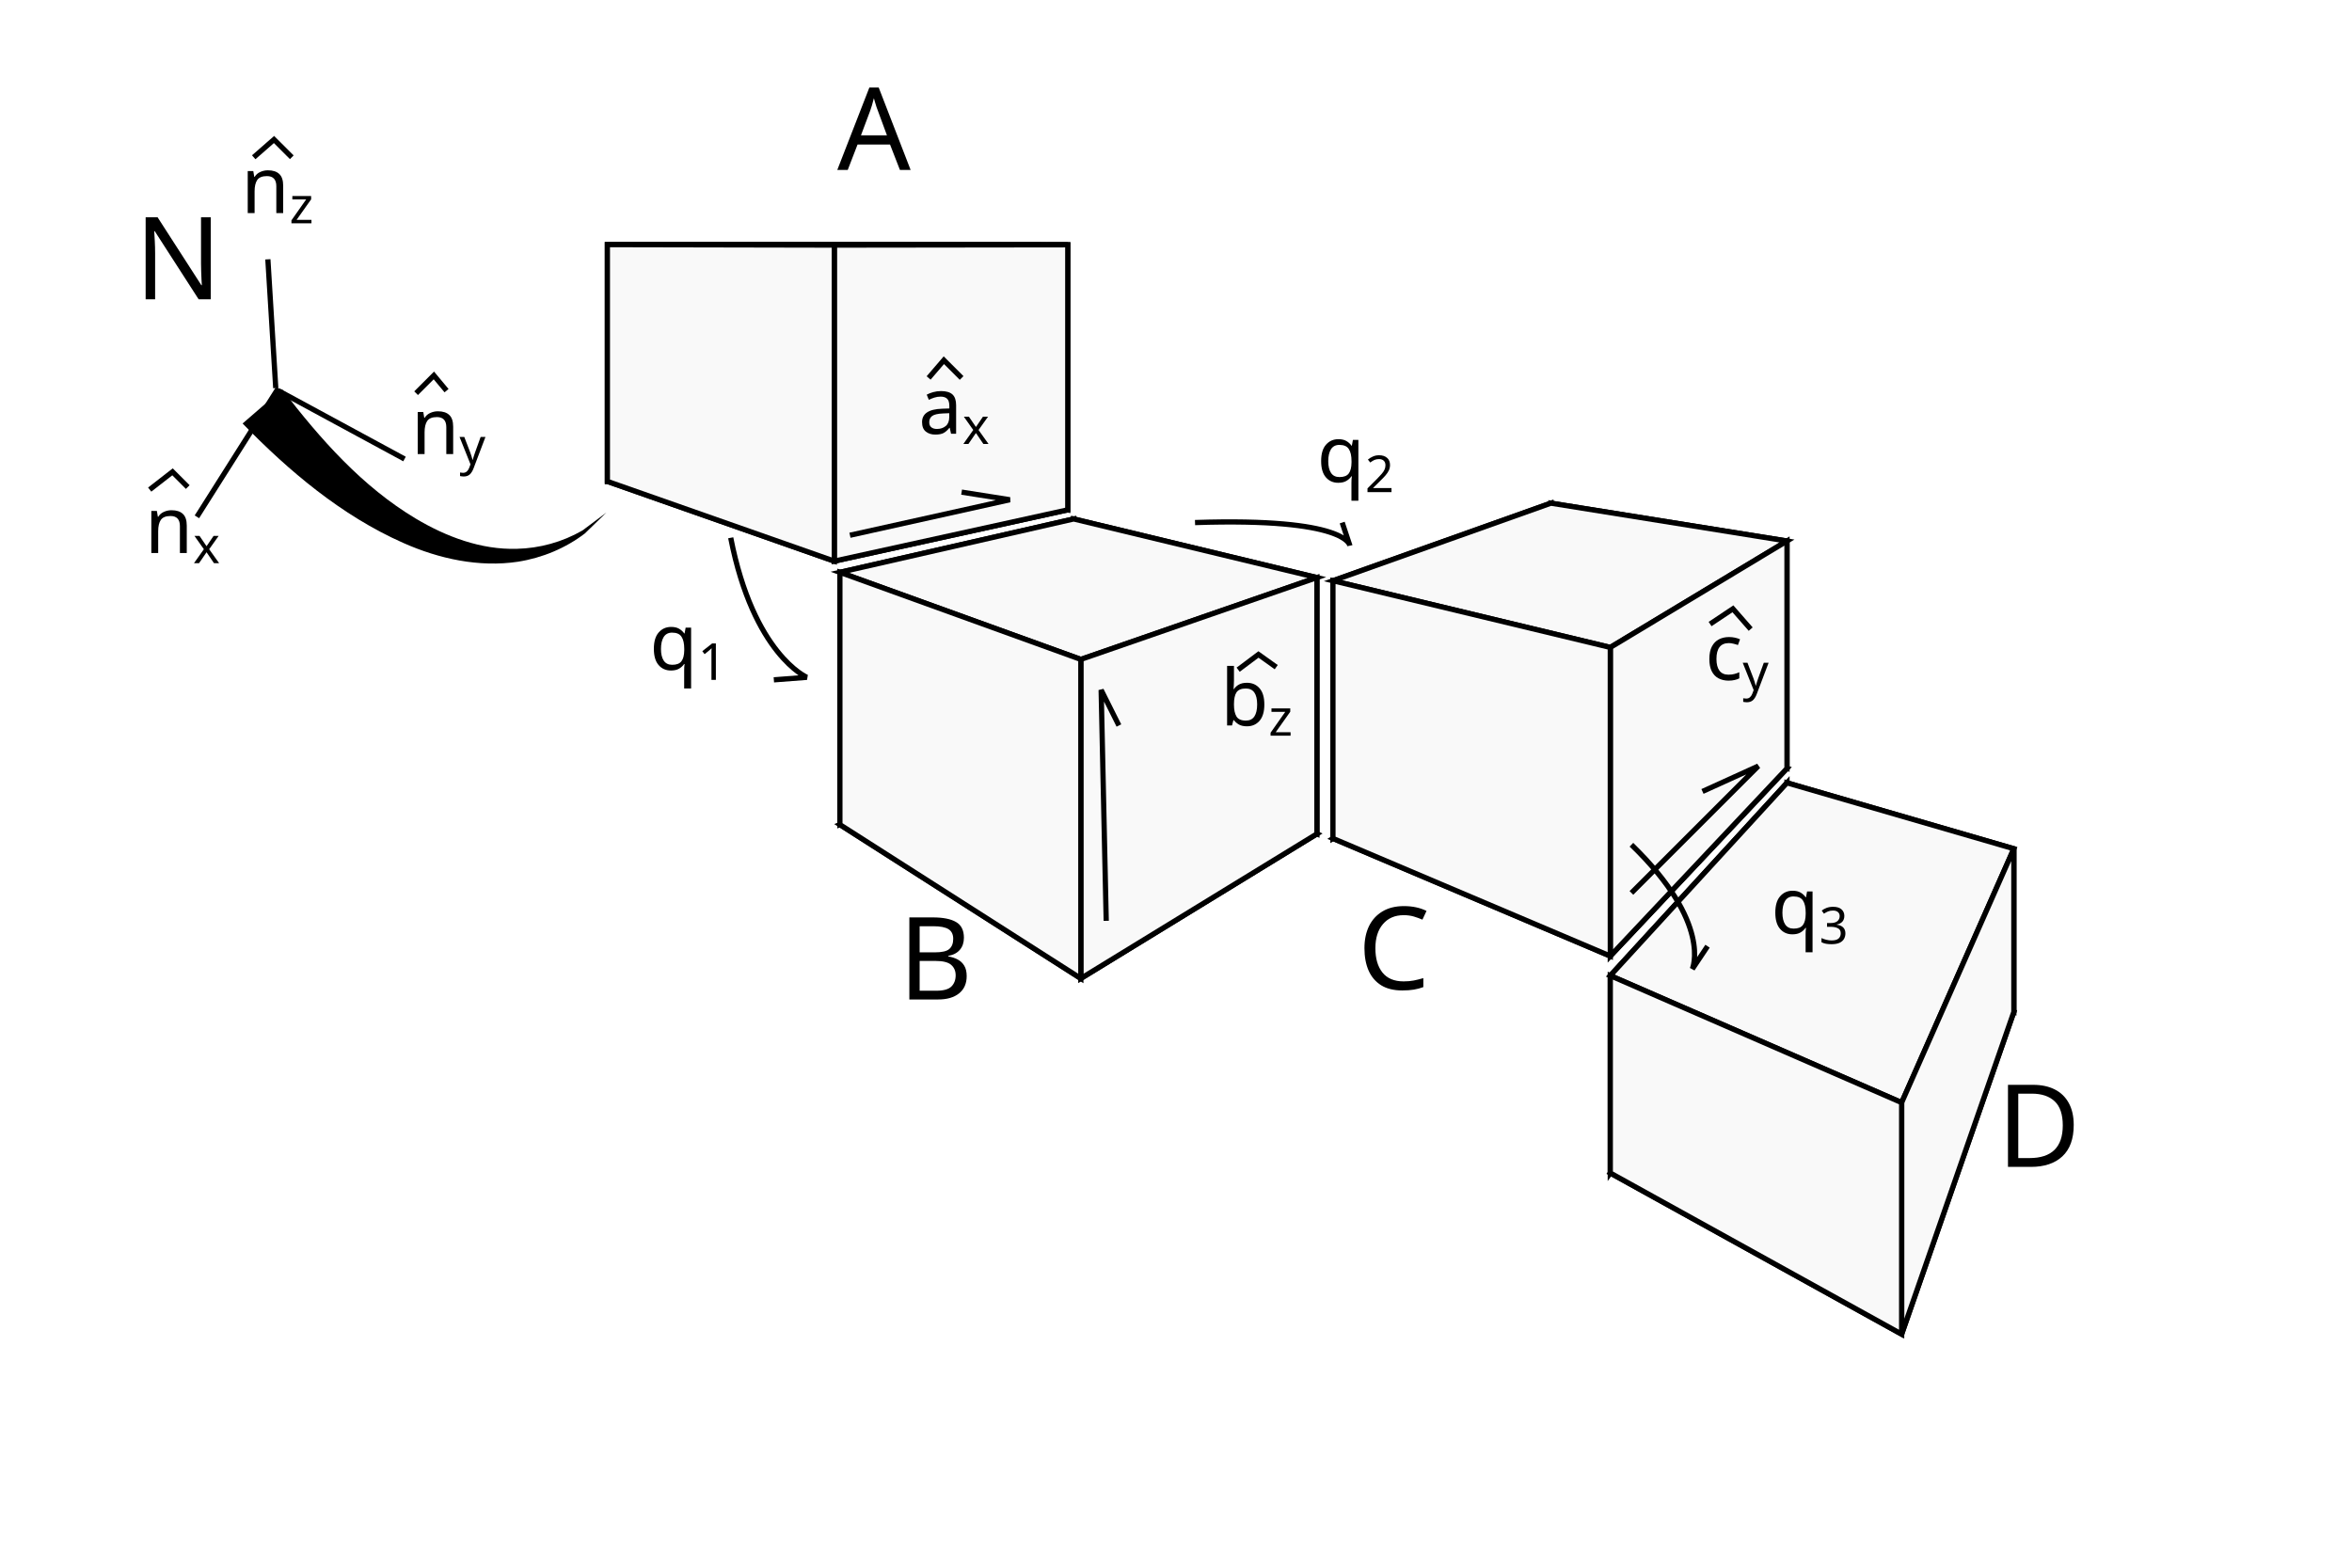
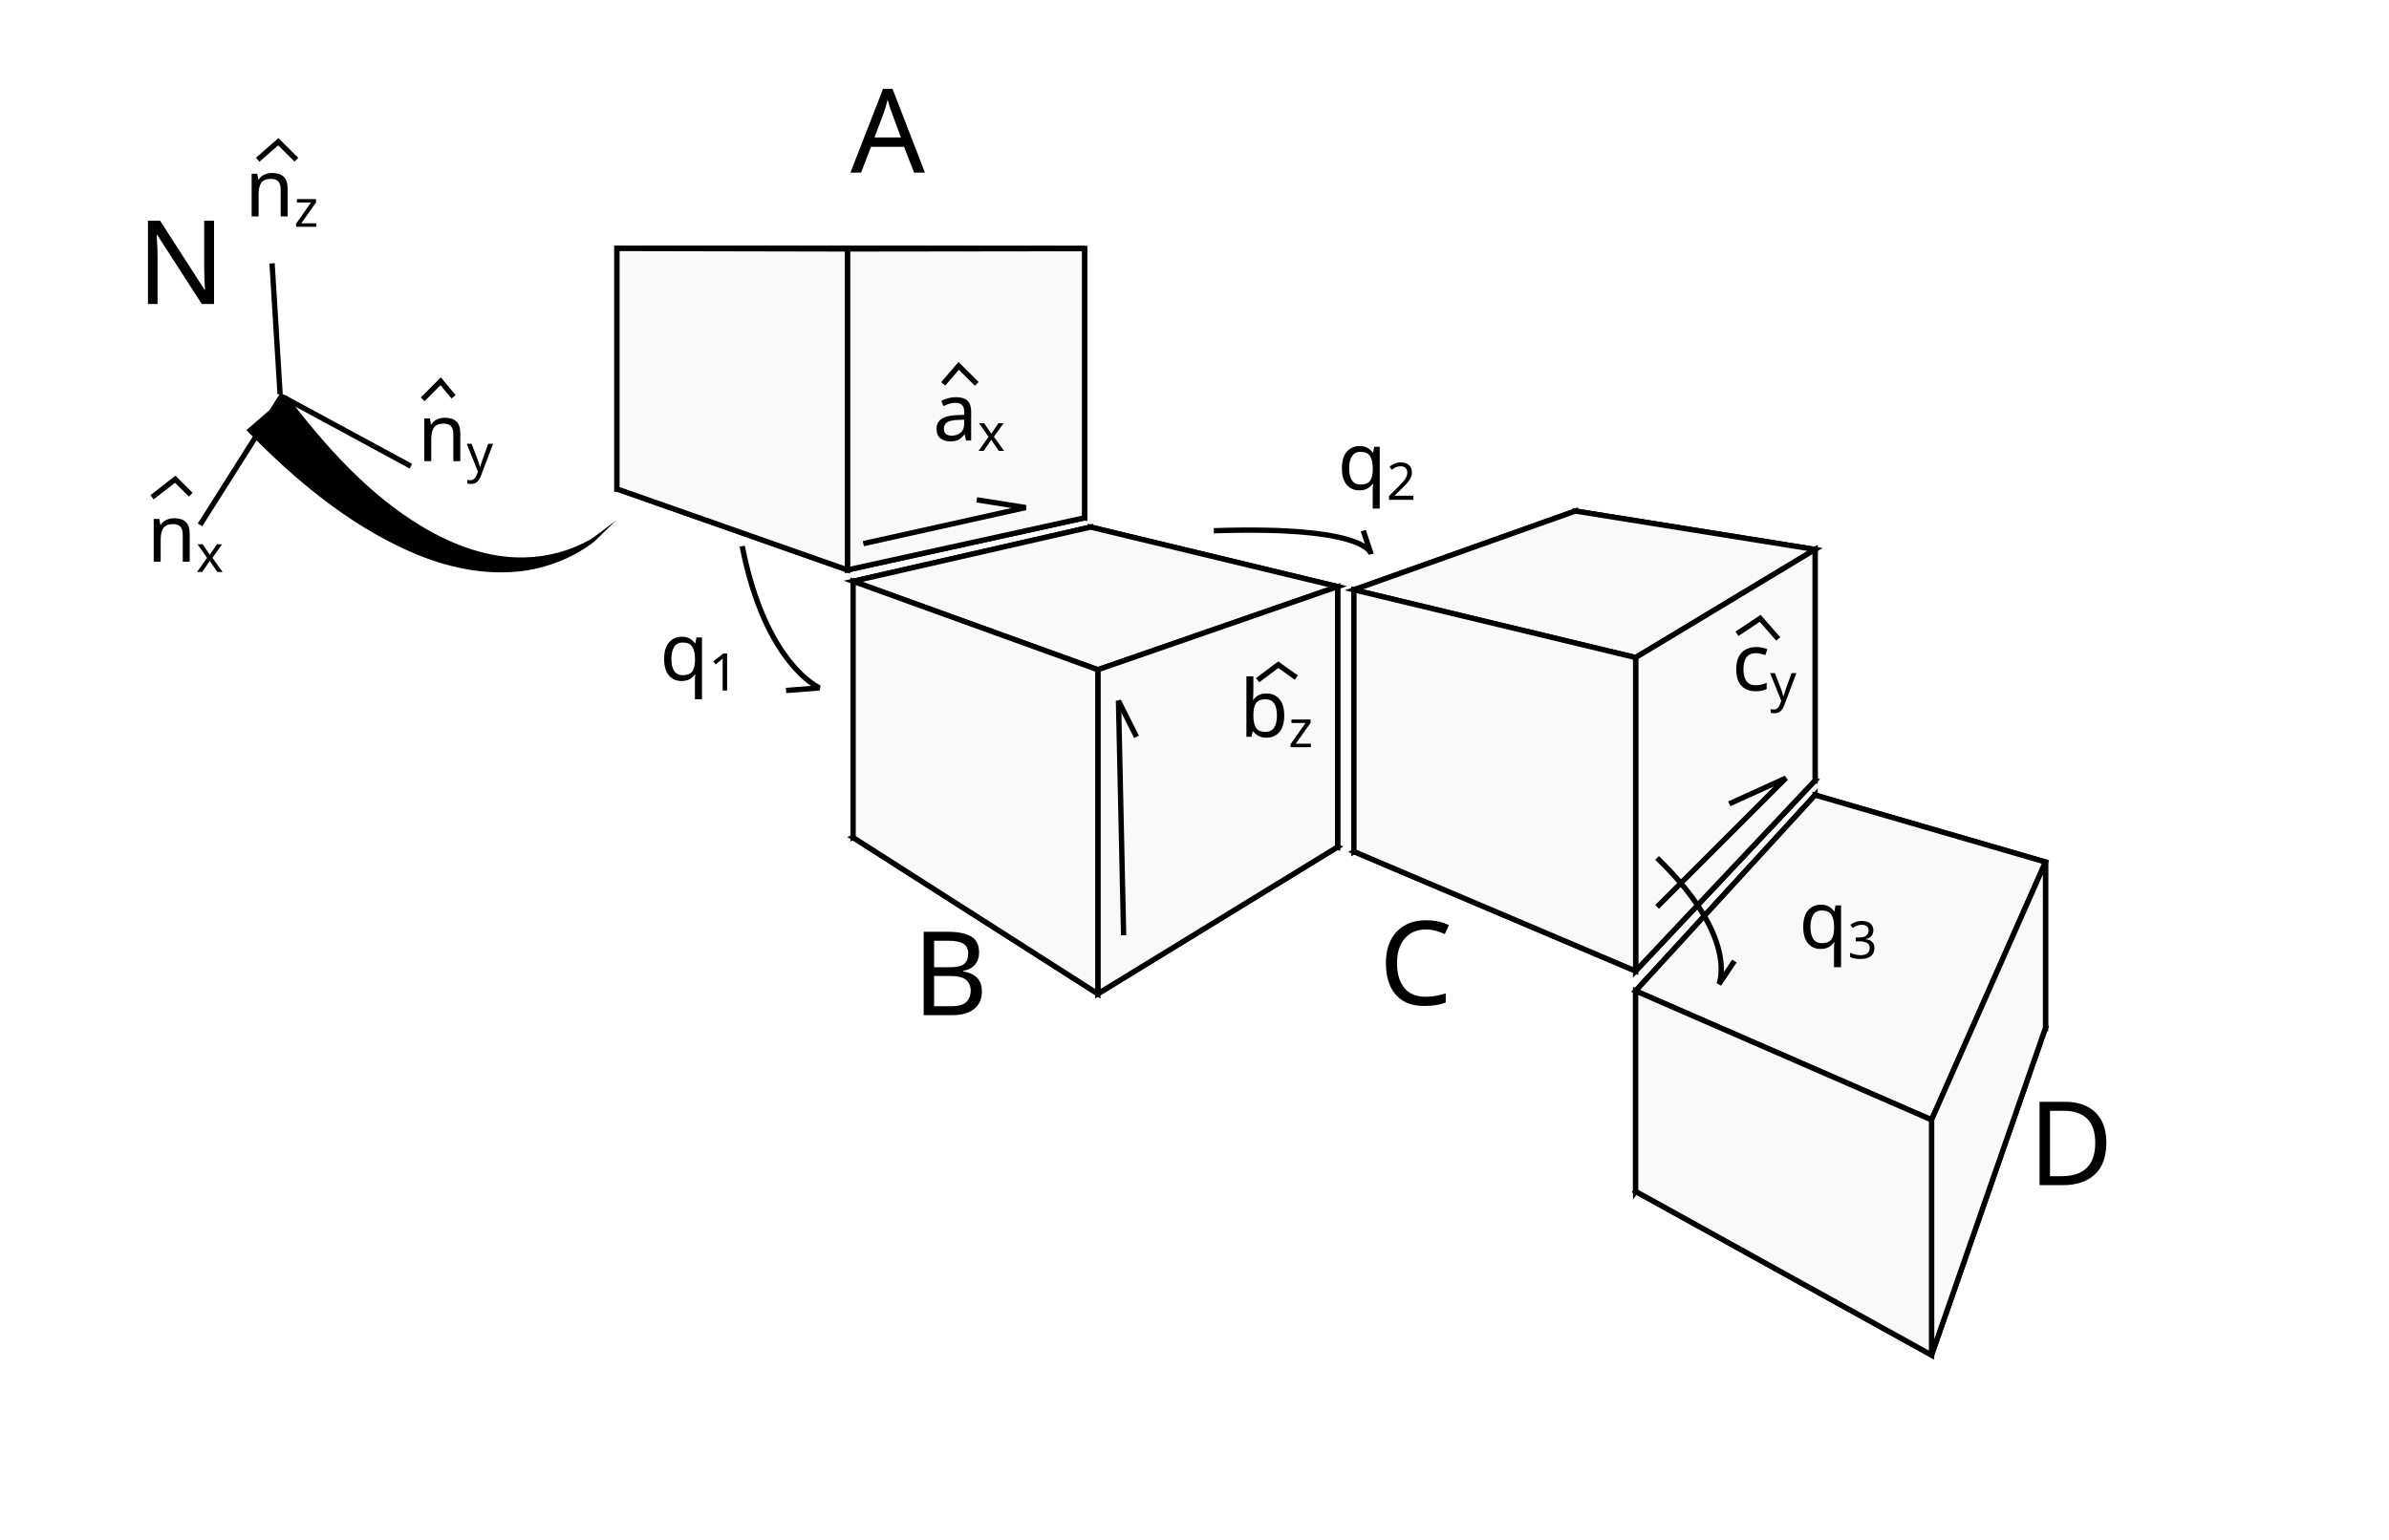
- <svg xmlns="http://www.w3.org/2000/svg" xmlns:ns1="https://www.inkscape.org/namespaces/inkscape" width="450" height="300" id="svg2" version="1.1" ns1:version="0.48.1 r9760">
+ <svg xmlns="http://www.w3.org/2000/svg" xmlns:ns1="https://www.inkscape.org/namespaces/inkscape" width="450" height="290" id="svg2" version="1.1" ns1:version="0.48.1 r9760">
  <defs id="defs4">
    <ns1:path-effect effect="skeletal" id="path-effect3190" is_visible="true" pattern="m 0.971,27.67 0,10 10,-5 z" copytype="single_stretched" prop_scale="1" scale_y_rel="false" spacing="0" normal_offset="0" tang_offset="0" prop_units="false" vertical_pattern="false" fuse_tolerance="0" />
    <ns1:perspective ns1:vp_x="-13.500795 : 253.45567 : 1" ns1:vp_y="0 : 1000 : 0" ns1:vp_z="436.4992 : 253.45567 : 1" ns1:persp3d-origin="211.4992 : 195.12234 : 1" id="perspective2985" />
  </defs>
  <g ns1:label="Layer 1" ns1:groupmode="layer" id="layer1" transform="translate(0,-752.3622)">
    <g id="g3147" ns1:perspectiveID="#perspective2985" ns1:corner0="0.29164835 : -0.023012823 : 0 : 1" ns1:corner7="0.021376434 : -0.08537105 : 0.25 : 1" style="fill:#f9f9f9;stroke:#000000;stroke-opacity:1">
      <path id="path3157" style="fill:#f9f9f9;fill-rule:evenodd;stroke:#000000;stroke-opacity:1" ns1:box3dsidetype="13" d="m 160.695,910.163 46.095,29.44 45.169,-27.666 -46.539,-19.816 z" />
      <path id="path3149" style="fill:#f9f9f9;fill-rule:evenodd;stroke:#000000;stroke-opacity:1" ns1:box3dsidetype="6" d="m 160.695,861.885 0,48.278 44.725,-18.042 0,-40.449 z" />
      <path id="path3159" style="fill:#f9f9f9;fill-rule:evenodd;stroke:#000000;stroke-opacity:1" ns1:box3dsidetype="11" d="m 205.421,851.672 46.539,11.217 0,49.048 -46.539,-19.816 z" />
      <path id="path3151" style="fill:#f9f9f9;fill-rule:evenodd;stroke:#000000;stroke-opacity:1" ns1:box3dsidetype="5" d="m 160.695,861.885 46.095,16.665 45.169,-15.661 -46.539,-11.217 z" />
      <path id="path3155" style="fill:#f9f9f9;fill-rule:evenodd;stroke:#000000;stroke-opacity:1" ns1:box3dsidetype="14" d="m 206.79,878.55 0,61.053 45.169,-27.666 0,-49.048 z" />
      <path id="path3153" style="fill:#f9f9f9;fill-rule:evenodd;stroke:#000000;stroke-opacity:1" ns1:box3dsidetype="3" d="m 160.695,861.885 46.095,16.665 0,61.053 -46.095,-29.44 z" />
    </g>
    <g id="g3161" ns1:perspectiveID="#perspective2985" ns1:corner0="-0.16210436 : 0.0042165672 : 0 : 1" ns1:corner7="-0.30035715 : -0.037104167 : 0.25 : 1" style="fill:#f9f9f9;stroke:#000000;stroke-opacity:1">
      <path id="path3171" style="fill:#f9f9f9;fill-rule:evenodd;stroke:#000000;stroke-opacity:1" ns1:box3dsidetype="13" d="m 255.029,912.808 53.063,22.507 33.804,-35.911 -45.165,-12.772 z" />
      <path id="path3163" style="fill:#f9f9f9;fill-rule:evenodd;stroke:#000000;stroke-opacity:1" ns1:box3dsidetype="6" d="m 255.029,863.493 0,49.315 41.702,-26.175 0,-37.982 z" />
      <path id="path3173" style="fill:#f9f9f9;fill-rule:evenodd;stroke:#000000;stroke-opacity:1" ns1:box3dsidetype="11" d="m 296.731,848.651 45.165,7.242 0,43.512 -45.165,-12.772 z" />
      <path id="path3165" style="fill:#f9f9f9;fill-rule:evenodd;stroke:#000000;stroke-opacity:1" ns1:box3dsidetype="5" d="m 255.029,863.493 53.063,12.763 33.804,-20.363 -45.165,-7.242 z" />
      <path id="path3169" style="fill:#f9f9f9;fill-rule:evenodd;stroke:#000000;stroke-opacity:1" ns1:box3dsidetype="14" d="m 308.092,876.256 0,59.06 33.804,-35.911 0,-43.512 z" />
      <path id="path3167" style="fill:#f9f9f9;fill-rule:evenodd;stroke:#000000;stroke-opacity:1" ns1:box3dsidetype="3" d="m 255.029,863.493 53.063,12.763 0,59.06 -53.063,-22.507 z" />
    </g>
    <g id="g3175" ns1:perspectiveID="#perspective2985" ns1:corner0="-0.30035714 : -0.039729165 : 0 : 1" ns1:corner7="-0.40371348 : -0.066151752 : 0.25 : 1" style="fill:#f9f9f9;stroke:#000000;stroke-opacity:1">
      <path id="path3185" style="fill:#f9f9f9;fill-rule:evenodd;stroke:#000000;stroke-opacity:1" ns1:box3dsidetype="13" d="m 308.092,976.833 55.743,30.841 21.466,-61.672 -43.404,-16.009 z" />
      <path id="path3177" style="fill:#f9f9f9;fill-rule:evenodd;stroke:#000000;stroke-opacity:1" ns1:box3dsidetype="6" d="m 308.092,939.067 0,37.766 33.804,-46.84 0,-27.824 z" />
      <path id="path3187" style="fill:#f9f9f9;fill-rule:evenodd;stroke:#000000;stroke-opacity:1" ns1:box3dsidetype="11" d="m 341.896,902.169 43.404,12.611 0,31.222 -43.404,-16.009 z" />
      <path id="path3179" style="fill:#f9f9f9;fill-rule:evenodd;stroke:#000000;stroke-opacity:1" ns1:box3dsidetype="5" d="m 308.092,939.067 55.743,24.295 21.466,-48.581 -43.404,-12.611 z" />
      <path id="path3183" style="fill:#f9f9f9;fill-rule:evenodd;stroke:#000000;stroke-opacity:1" ns1:box3dsidetype="14" d="m 363.835,963.362 0,44.312 21.466,-61.672 0,-31.222 z" />
      <path id="path3181" style="fill:#f9f9f9;fill-rule:evenodd;stroke:#000000;stroke-opacity:1" ns1:box3dsidetype="3" d="m 308.092,939.067 55.743,24.295 0,44.312 -55.743,-30.841 z" />
    </g>
    <g id="g3219" ns1:perspectiveID="#perspective2985" ns1:corner0="0.73465171 : 0.057868461 : 0 : 1" ns1:corner7="0.29964618 : -0.020730132 : 0.25 : 1" style="fill:#f9f9f9;stroke:#000000;stroke-opacity:1">
      <path id="path3229" style="fill:#f9f9f9;fill-rule:evenodd;stroke:#000000;stroke-opacity:1" ns1:box3dsidetype="13" d="m 116.208,844.485 43.415,15.256 44.668,-9.814 -47.737,-11.183 z" />
      <path id="path3221" style="fill:#f9f9f9;fill-rule:evenodd;stroke:#000000;stroke-opacity:1" ns1:box3dsidetype="6" d="m 116.208,799.174 0,45.311 40.346,-5.741 0,-39.603 z" />
      <path id="path3231" style="fill:#f9f9f9;fill-rule:evenodd;stroke:#000000;stroke-opacity:1" ns1:box3dsidetype="11" d="m 156.554,799.141 47.737,0.066 0,50.72 -47.737,-11.183 z" />
      <path id="path3223" style="fill:#f9f9f9;fill-rule:evenodd;stroke:#000000;stroke-opacity:1" ns1:box3dsidetype="5" d="m 116.208,799.174 43.415,0.09 44.668,-0.058 -47.737,-0.066 z" />
      <path id="path3227" style="fill:#f9f9f9;fill-rule:evenodd;stroke:#000000;stroke-opacity:1" ns1:box3dsidetype="14" d="m 159.623,799.264 0,60.477 44.668,-9.814 0,-50.72 z" />
      <path id="path3225" style="fill:#f9f9f9;fill-rule:evenodd;stroke:#000000;stroke-opacity:1" ns1:box3dsidetype="3" d="m 116.208,799.174 43.415,0.09 0,60.477 -43.415,-15.256 z" />
    </g>
    <path style="fill:none;stroke:#000000;stroke-width:1px;stroke-linecap:butt;stroke-linejoin:miter;stroke-opacity:1" d="M 53.261,826.624 37.675,851.261 z" id="path3019" ns1:connector-curvature="0" />
    <path style="fill:none;stroke:#000000;stroke-width:1px;stroke-linecap:butt;stroke-linejoin:miter;stroke-opacity:1" d="m 53.261,827.127 24.134,13.073 z" id="path3021" ns1:connector-curvature="0" />
    <path style="fill:none;stroke:#000000;stroke-width:1px;stroke-linecap:butt;stroke-linejoin:miter;stroke-opacity:1" d="M 52.759,826.624 51.25,801.987 z" id="path3023" ns1:connector-curvature="0" />
    <text xml:space="preserve" style="font-size:15px;font-style:normal;font-weight:normal;line-height:125%;letter-spacing:0px;word-spacing:0px;fill:#000000;fill-opacity:1;stroke:none;font-family:Sans" x="27.67" y="858.187" id="text3097">
      <tspan id="tspan3099" x="27.67" y="858.187">n<tspan style="font-size:65.001%;baseline-shift:sub" id="tspan3101">x</tspan>
      </tspan>
    </text>
    <text xml:space="preserve" style="font-size:15px;font-style:normal;font-weight:normal;line-height:125%;letter-spacing:0px;word-spacing:0px;fill:#000000;fill-opacity:1;stroke:none;font-family:Sans" x="78.641" y="839.255" id="text3103">
      <tspan id="tspan3105" x="78.641" y="839.255">n<tspan style="font-size:65.001%;baseline-shift:sub" id="tspan3107">y</tspan>
      </tspan>
    </text>
    <text xml:space="preserve" style="font-size:15px;font-style:normal;font-weight:normal;line-height:125%;letter-spacing:0px;word-spacing:0px;fill:#000000;fill-opacity:1;stroke:none;font-family:Sans" x="46.117" y="793.139" id="text3109">
      <tspan id="tspan3111" x="46.117" y="793.139">n<tspan style="font-size:65.001%;baseline-shift:sub" id="tspan3113">z</tspan>
      </tspan>
    </text>
    <text xml:space="preserve" style="font-size:15px;font-style:normal;font-weight:normal;line-height:125%;letter-spacing:0px;word-spacing:0px;fill:#000000;fill-opacity:1;stroke:none;font-family:Sans" x="124.272" y="880.518" id="text3115">
      <tspan id="tspan3117" x="124.272" y="880.518">q<tspan style="font-size:65.001%;baseline-shift:sub" id="tspan3119">1</tspan>
      </tspan>
    </text>
    <text xml:space="preserve" style="font-size:15px;font-style:normal;font-weight:normal;line-height:125%;letter-spacing:0px;word-spacing:0px;fill:#000000;fill-opacity:1;stroke:none;font-family:Sans" x="251.942" y="844.595" id="text3121">
      <tspan id="tspan3123" x="251.942" y="844.595">q<tspan style="font-size:65.001%;baseline-shift:sub" id="tspan3125">2</tspan>
      </tspan>
    </text>
    <text xml:space="preserve" style="font-size:15px;font-style:normal;font-weight:normal;line-height:125%;letter-spacing:0px;word-spacing:0px;fill:#000000;fill-opacity:1;stroke:none;font-family:Sans" x="338.835" y="931.003" id="text3127">
      <tspan id="tspan3129" x="338.835" y="931.003">q<tspan style="font-size:65.001%;baseline-shift:sub" id="tspan3131">3</tspan>
      </tspan>
    </text>
    <text xml:space="preserve" style="font-size:15px;font-style:normal;font-weight:normal;line-height:125%;letter-spacing:0px;word-spacing:0px;fill:#000000;fill-opacity:1;stroke:none;font-family:Sans" x="189.806" y="831.488" id="text3133">
      <tspan id="tspan3135" x="189.806" y="831.488" />
    </text>
    <text xml:space="preserve" style="font-size:15px;font-style:normal;font-weight:normal;line-height:125%;letter-spacing:0px;word-spacing:0px;fill:#000000;fill-opacity:1;stroke:none;font-family:Sans" x="175.728" y="835.372" id="text3137">
      <tspan id="tspan3139" x="175.728" y="835.372">a<tspan style="font-size:65.001%;baseline-shift:sub" id="tspan3141">x</tspan>
      </tspan>
    </text>
    <text xml:space="preserve" style="font-size:15px;font-style:normal;font-weight:normal;line-height:125%;letter-spacing:0px;word-spacing:0px;fill:#000000;fill-opacity:1;stroke:none;font-family:Sans" x="233.495" y="891.197" id="text3143">
      <tspan id="tspan3145" x="233.495" y="891.197">b<tspan style="font-size:65.001%;baseline-shift:sub" id="tspan3147">z</tspan>
      </tspan>
    </text>
    <text xml:space="preserve" style="font-size:15px;font-style:normal;font-weight:normal;line-height:125%;letter-spacing:0px;word-spacing:0px;fill:#000000;fill-opacity:1;stroke:none;font-family:Sans" x="326.214" y="882.459" id="text3149">
      <tspan id="tspan3151" x="326.214" y="882.459">c<tspan style="font-size:65.001%;baseline-shift:sub" id="tspan3153">y</tspan>
      </tspan>
    </text>
    <path style="fill:none;stroke:#000000;stroke-width:1px;stroke-linecap:butt;stroke-linejoin:miter;stroke-opacity:1" d="m 162.621,854.789 30.583,-6.796 -9.223,-1.456" id="path3156" ns1:connector-curvature="0" />
    <path style="fill:none;stroke:#000000;stroke-width:1px;stroke-linecap:butt;stroke-linejoin:miter;stroke-opacity:1" d="m 211.65,928.576 -0.971,-44.175 3.398,6.796" id="path3160" ns1:connector-curvature="0" />
    <path style="fill:none;stroke:#000000;stroke-width:1px;stroke-linecap:butt;stroke-linejoin:miter;stroke-opacity:1" d="m 312.136,923.236 24.272,-24.272 -10.68,4.854" id="path3162" ns1:connector-curvature="0" />
    <path style="fill:none;stroke:#000000;stroke-width:1px;stroke-linecap:butt;stroke-linejoin:miter;stroke-opacity:1" d="m 139.806,855.275 c 4.369,22.33 14.563,26.699 14.563,26.699 l -6.311,0.485" id="path3164" ns1:connector-curvature="0" />
    <path style="fill:none;stroke:#000000;stroke-width:1px;stroke-linecap:butt;stroke-linejoin:miter;stroke-opacity:1" d="m 228.641,852.362 c 29.126,-0.971 29.612,4.369 29.612,4.369 l -1.456,-4.369 0,0 0,0" id="path3168" ns1:connector-curvature="0" />
    <path style="fill:none;stroke:#000000;stroke-width:1px;stroke-linecap:butt;stroke-linejoin:miter;stroke-opacity:1" d="m 312.136,914.013 c 15.534,15.049 11.65,23.786 11.65,23.786 l 2.913,-4.369" id="path3170" ns1:connector-curvature="0" />
    <path style="fill:none;stroke:#000000;stroke-width:1px;stroke-linecap:butt;stroke-linejoin:miter;stroke-opacity:1" d="m 48.544,782.459 3.883,-3.398 3.398,3.398" id="path3172" ns1:connector-curvature="0" />
    <path style="fill:none;stroke:#000000;stroke-width:1px;stroke-linecap:butt;stroke-linejoin:miter;stroke-opacity:1" d="m 28.641,846.052 4.369,-3.398 2.913,2.913" id="path3174" ns1:connector-curvature="0" />
    <path style="fill:none;stroke:#000000;stroke-width:1px;stroke-linecap:butt;stroke-linejoin:miter;stroke-opacity:1" d="m 79.612,827.605 3.398,-3.398 2.427,2.913" id="path3176" ns1:connector-curvature="0" />
    <path style="fill:none;stroke:#000000;stroke-width:1px;stroke-linecap:butt;stroke-linejoin:miter;stroke-opacity:1" d="m 177.67,824.692 2.913,-3.398 3.398,3.398" id="path3178" ns1:connector-curvature="0" />
    <path style="fill:none;stroke:#000000;stroke-width:1px;stroke-linecap:butt;stroke-linejoin:miter;stroke-opacity:1" d="m 236.893,880.518 3.884,-2.913 3.398,2.427" id="path3180" ns1:connector-curvature="0" />
    <path style="fill:none;stroke:#000000;stroke-width:1px;stroke-linecap:butt;stroke-linejoin:miter;stroke-opacity:1" d="m 327.184,871.78 4.369,-2.913 3.398,3.884" id="path3182" ns1:connector-curvature="0" />
    <path style="fill:#000000;fill-rule:evenodd;stroke:none" d="m 53.973,826.856 -7.558,6.548 c 8.836,9.082 18.929,17.627 30.722,22.848 10e-7,0 10e-7,0 2e-6,0 6.86,3.06 14.555,4.723 21.951,3.607 1e-6,0 2e-6,0 4e-6,0 4.713,-0.739 9.157,-2.621 12.812,-5.412 1.387,-1.345 2.76,-2.679 4.12,-4 10e-6,-10e-6 10e-6,-2e-5 10e-6,-2e-5 0,0 -10e-6,10e-6 -2e-5,2e-5 -1.534,1.151 -3.055,2.289 -4.562,3.416 -3.888,2.249 -8.276,3.432 -12.597,3.523 -10e-7,0 -2e-6,0 -4e-6,0 -6.847,0.193 -13.468,-2.306 -19.326,-5.792 -1e-6,0 -2e-6,0 -3e-6,0 -10.178,-6.089 -18.216,-15.142 -25.562,-24.738 z" id="path3188" ns1:path-effect="#path-effect3190" ns1:original-d="m 50.193825,830.12972 c 42.352903,48.88638 65.825585,20.31642 65.825585,20.31642 l 0,0" ns1:connector-curvature="0" />
    <text xml:space="preserve" style="font-size:22px;font-style:normal;font-weight:normal;line-height:125%;letter-spacing:0px;word-spacing:0px;fill:#000000;fill-opacity:1;stroke:none;font-family:Sans" x="160.194" y="784.886" id="text3192">
      <tspan id="tspan3194" x="160.194" y="784.886">A</tspan>
    </text>
    <text xml:space="preserve" style="font-size:22px;font-style:normal;font-weight:normal;line-height:125%;letter-spacing:0px;word-spacing:0px;fill:#000000;fill-opacity:1;stroke:none;font-family:Sans" x="169.417" y="937.314" id="text3196">
      <tspan id="tspan3198" x="169.417" y="937.314" />
    </text>
    <text xml:space="preserve" style="font-size:22px;font-style:normal;font-weight:normal;line-height:125%;letter-spacing:0px;word-spacing:0px;fill:#000000;fill-opacity:1;stroke:none;font-family:Sans" x="171.845" y="943.624" id="text3200">
      <tspan id="tspan3202" x="171.845" y="943.624">B</tspan>
    </text>
    <text xml:space="preserve" style="font-size:22px;font-style:normal;font-weight:normal;line-height:125%;letter-spacing:0px;word-spacing:0px;fill:#000000;fill-opacity:1;stroke:none;font-family:Sans" x="263.107" y="936.828" id="text3204">
      <tspan id="tspan3206" x="263.107" y="936.828" />
    </text>
    <text xml:space="preserve" style="font-size:22px;font-style:normal;font-weight:normal;line-height:125%;letter-spacing:0px;word-spacing:0px;fill:#000000;fill-opacity:1;stroke:none;font-family:Sans" x="259.709" y="941.683" id="text3208">
      <tspan id="tspan3210" x="259.709" y="941.683">C</tspan>
    </text>
    <text xml:space="preserve" style="font-size:22px;font-style:normal;font-weight:normal;line-height:125%;letter-spacing:0px;word-spacing:0px;fill:#000000;fill-opacity:1;stroke:none;font-family:Sans" x="382.039" y="975.663" id="text3212">
      <tspan id="tspan3214" x="382.039" y="975.663">D</tspan>
    </text>
    <text xml:space="preserve" style="font-size:22px;font-style:normal;font-weight:normal;line-height:125%;letter-spacing:0px;word-spacing:0px;fill:#000000;fill-opacity:1;stroke:none;font-family:Sans" x="25.728" y="809.644" id="text3216">
      <tspan id="tspan3218" x="25.728" y="809.644">N</tspan>
    </text>
  </g>
</svg>
